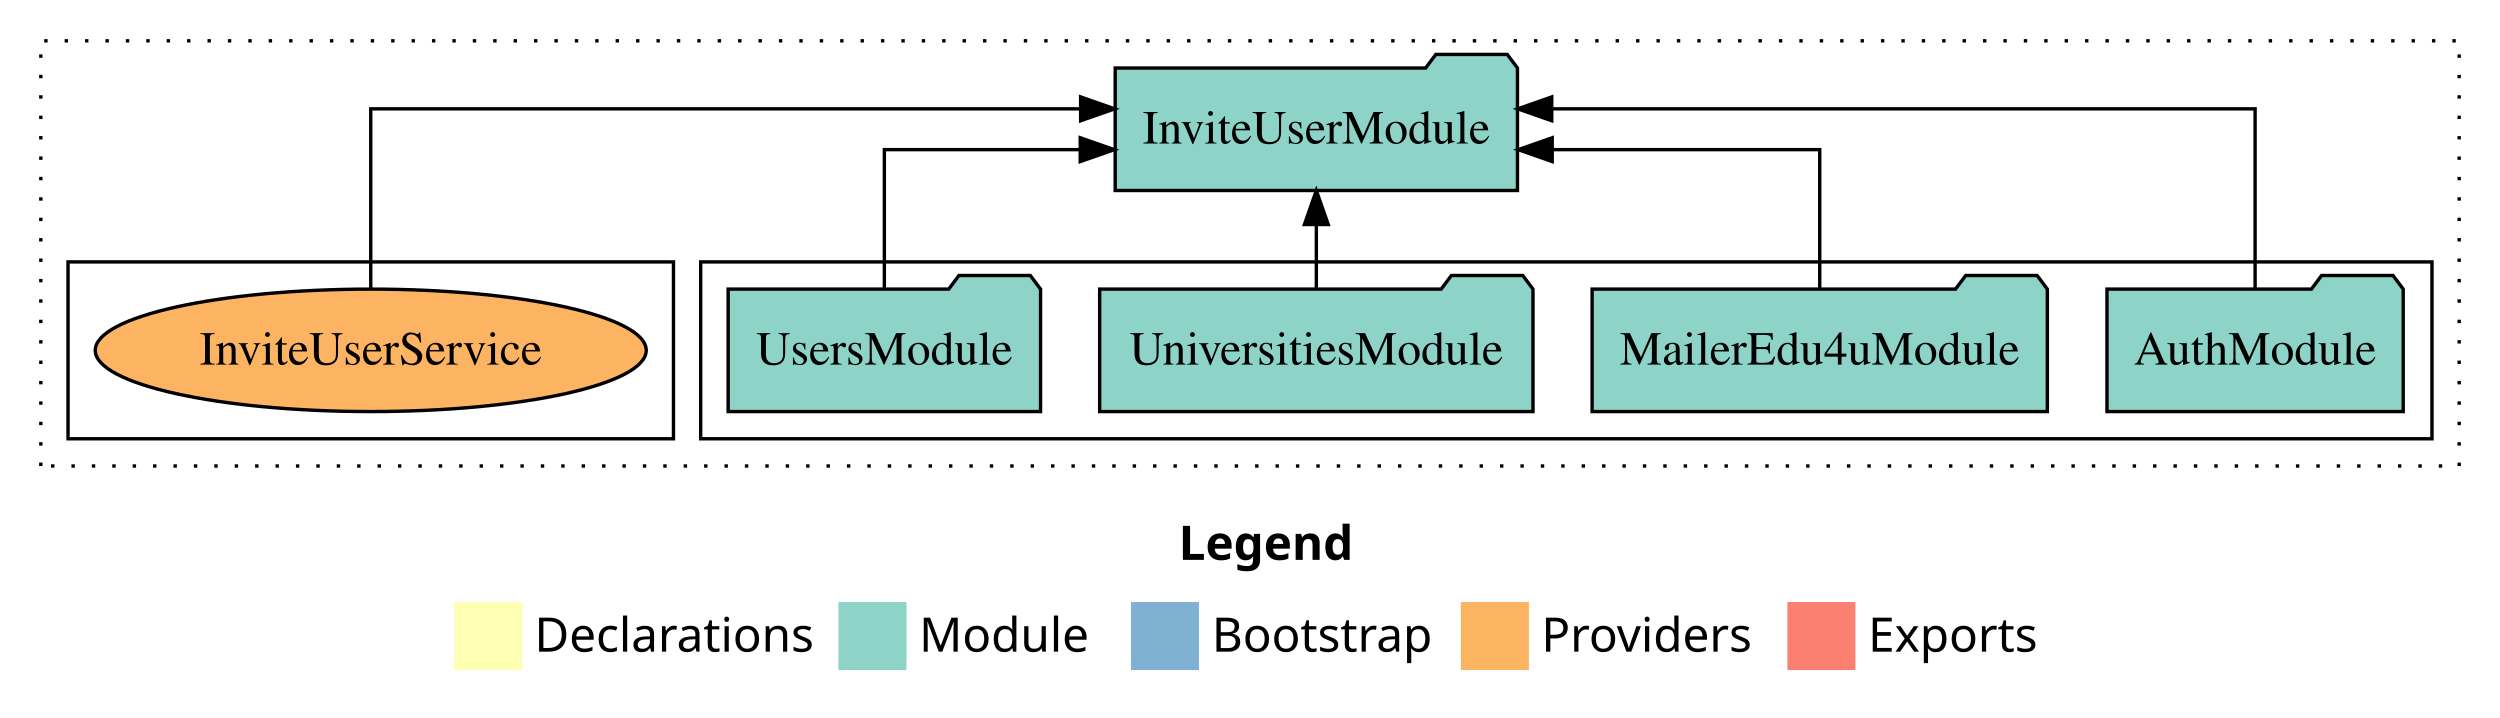
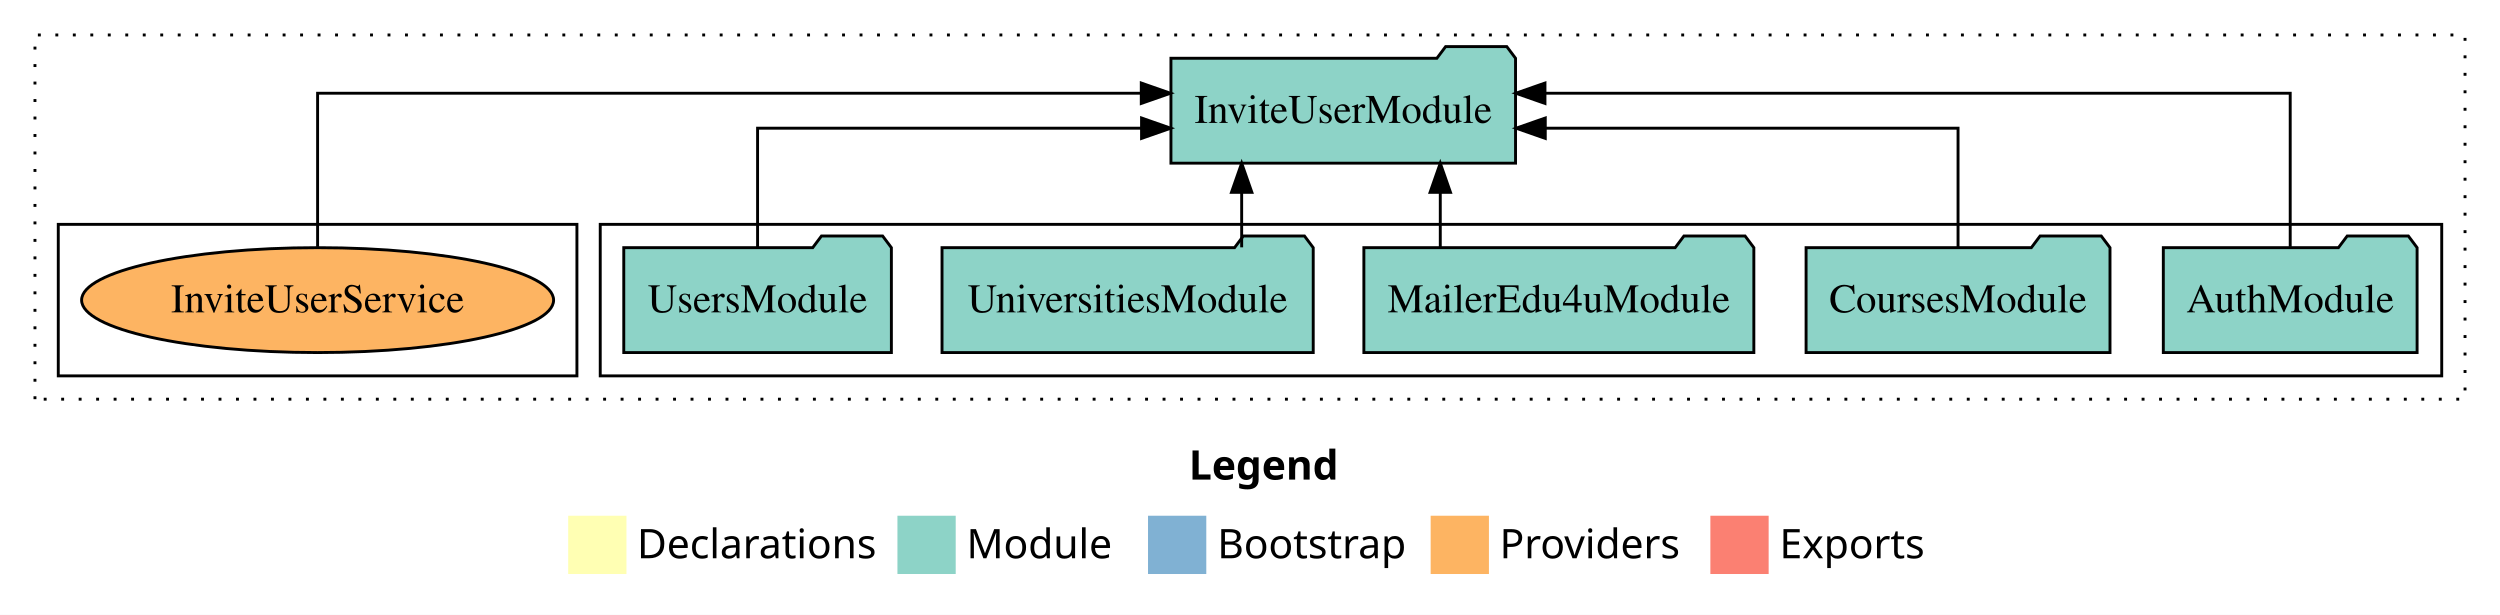
- <svg xmlns="http://www.w3.org/2000/svg" width="735pt" height="211pt" viewBox="0.00 0.00 735.00 211.00">
+ <svg xmlns="http://www.w3.org/2000/svg" width="858pt" height="211pt" viewBox="0.00 0.00 858.00 211.00">
  <g id="graph0" class="graph" transform="scale(1 1) rotate(0) translate(4 207)">
-     <polygon fill="#ffffff" stroke="transparent" points="-4,4 -4,-207 731,-207 731,4 -4,4" />
-     <text text-anchor="start" x="342.509" y="-42.4" font-family="sans-serif" font-weight="bold" font-size="14.00" fill="#000000">Legend</text>
-     <polygon fill="#ffffb3" stroke="transparent" points="129.5,-10 129.5,-30 149.5,-30 149.5,-10 129.5,-10" />
-     <text text-anchor="start" x="153.129" y="-15.4" font-family="sans-serif" font-size="14.00" fill="#000000">  Declarations</text>
-     <polygon fill="#8dd3c7" stroke="transparent" points="242.5,-10 242.5,-30 262.5,-30 262.5,-10 242.5,-10" />
-     <text text-anchor="start" x="266.225" y="-15.4" font-family="sans-serif" font-size="14.00" fill="#000000">  Module</text>
-     <polygon fill="#80b1d3" stroke="transparent" points="328.5,-10 328.5,-30 348.5,-30 348.5,-10 328.5,-10" />
-     <text text-anchor="start" x="352.281" y="-15.4" font-family="sans-serif" font-size="14.00" fill="#000000">  Bootstrap</text>
-     <polygon fill="#fdb462" stroke="transparent" points="425.5,-10 425.5,-30 445.5,-30 445.5,-10 425.5,-10" />
-     <text text-anchor="start" x="449.173" y="-15.4" font-family="sans-serif" font-size="14.00" fill="#000000">  Providers</text>
-     <polygon fill="#fb8072" stroke="transparent" points="521.5,-10 521.5,-30 541.5,-30 541.5,-10 521.5,-10" />
-     <text text-anchor="start" x="545.226" y="-15.4" font-family="sans-serif" font-size="14.00" fill="#000000">  Exports</text>
+     <polygon fill="#ffffff" stroke="transparent" points="-4,4 -4,-207 854,-207 854,4 -4,4" />
+     <text text-anchor="start" x="404.009" y="-42.4" font-family="sans-serif" font-weight="bold" font-size="14.00" fill="#000000">Legend</text>
+     <polygon fill="#ffffb3" stroke="transparent" points="191,-10 191,-30 211,-30 211,-10 191,-10" />
+     <text text-anchor="start" x="214.629" y="-15.4" font-family="sans-serif" font-size="14.00" fill="#000000">  Declarations</text>
+     <polygon fill="#8dd3c7" stroke="transparent" points="304,-10 304,-30 324,-30 324,-10 304,-10" />
+     <text text-anchor="start" x="327.725" y="-15.4" font-family="sans-serif" font-size="14.00" fill="#000000">  Module</text>
+     <polygon fill="#80b1d3" stroke="transparent" points="390,-10 390,-30 410,-30 410,-10 390,-10" />
+     <text text-anchor="start" x="413.781" y="-15.4" font-family="sans-serif" font-size="14.00" fill="#000000">  Bootstrap</text>
+     <polygon fill="#fdb462" stroke="transparent" points="487,-10 487,-30 507,-30 507,-10 487,-10" />
+     <text text-anchor="start" x="510.673" y="-15.4" font-family="sans-serif" font-size="14.00" fill="#000000">  Providers</text>
+     <polygon fill="#fb8072" stroke="transparent" points="583,-10 583,-30 603,-30 603,-10 583,-10" />
+     <text text-anchor="start" x="606.726" y="-15.4" font-family="sans-serif" font-size="14.00" fill="#000000">  Exports</text>
    <g id="clust1" class="cluster">
-       <polygon fill="none" stroke="#000000" stroke-dasharray="1,5" points="8,-70 8,-195 719,-195 719,-70 8,-70" />
+       <polygon fill="none" stroke="#000000" stroke-dasharray="1,5" points="8,-70 8,-195 842,-195 842,-70 8,-70" />
    </g>
    <g id="clust3" class="cluster">
-       <polygon fill="none" stroke="#000000" points="202,-78 202,-130 711,-130 711,-78 202,-78" />
+       <polygon fill="none" stroke="#000000" points="202,-78 202,-130 834,-130 834,-78 202,-78" />
    </g>
    <g id="clust6" class="cluster">
      <polygon fill="none" stroke="#000000" points="16,-78 16,-130 194,-130 194,-78 16,-78" />
    </g>
    <g id="node1" class="node">
-       <polygon fill="#8dd3c7" stroke="#000000" points="702.548,-122 699.548,-126 678.548,-126 675.548,-122 615.452,-122 615.452,-86 702.548,-86 702.548,-122" />
-       <text text-anchor="middle" x="659" y="-99.8" font-family="Times,serif" font-size="14.00" fill="#000000">AuthModule</text>
+       <polygon fill="#8dd3c7" stroke="#000000" points="825.548,-122 822.548,-126 801.548,-126 798.548,-122 738.452,-122 738.452,-86 825.548,-86 825.548,-122" />
+       <text text-anchor="middle" x="782" y="-99.8" font-family="Times,serif" font-size="14.00" fill="#000000">AuthModule</text>
    </g>
-     <g id="node5" class="node">
-       <polygon fill="#8dd3c7" stroke="#000000" points="442.133,-187 439.133,-191 418.133,-191 415.133,-187 323.867,-187 323.867,-151 442.133,-151 442.133,-187" />
-       <text text-anchor="middle" x="383" y="-164.8" font-family="Times,serif" font-size="14.00" fill="#000000">InviteUserModule</text>
+     <g id="node6" class="node">
+       <polygon fill="#8dd3c7" stroke="#000000" points="516.133,-187 513.133,-191 492.133,-191 489.133,-187 397.867,-187 397.867,-151 516.133,-151 516.133,-187" />
+       <text text-anchor="middle" x="457" y="-164.8" font-family="Times,serif" font-size="14.00" fill="#000000">InviteUserModule</text>
    </g>
    <g id="edge1" class="edge">
-       <path fill="none" stroke="#000000" d="M659,-122.284C659,-143.321 659,-175 659,-175 659,-175 452.209,-175 452.209,-175" />
-       <polygon fill="#000000" stroke="#000000" points="452.209,-171.5 442.209,-175 452.209,-178.5 452.209,-171.5" />
+       <path fill="none" stroke="#000000" d="M782,-122.284C782,-143.321 782,-175 782,-175 782,-175 526.232,-175 526.232,-175" />
+       <polygon fill="#000000" stroke="#000000" points="526.232,-171.5 516.232,-175 526.232,-178.5 526.232,-171.5" />
    </g>
    <g id="node2" class="node">
+       <polygon fill="#8dd3c7" stroke="#000000" points="720.151,-122 717.151,-126 696.151,-126 693.151,-122 615.849,-122 615.849,-86 720.151,-86 720.151,-122" />
+       <text text-anchor="middle" x="668" y="-99.8" font-family="Times,serif" font-size="14.00" fill="#000000">CoursesModule</text>
+     </g>
+     <g id="edge2" class="edge">
+       <path fill="none" stroke="#000000" d="M668,-122.022C668,-139.373 668,-163 668,-163 668,-163 526.337,-163 526.337,-163" />
+       <polygon fill="#000000" stroke="#000000" points="526.337,-159.5 516.337,-163 526.337,-166.5 526.337,-159.5" />
+     </g>
+     <g id="node3" class="node">
      <polygon fill="#8dd3c7" stroke="#000000" points="597.919,-122 594.919,-126 573.919,-126 570.919,-122 464.081,-122 464.081,-86 597.919,-86 597.919,-122" />
      <text text-anchor="middle" x="531" y="-99.8" font-family="Times,serif" font-size="14.00" fill="#000000">MailerEdu4uModule</text>
    </g>
-     <g id="edge2" class="edge">
-       <path fill="none" stroke="#000000" d="M531,-122.022C531,-139.373 531,-163 531,-163 531,-163 452.344,-163 452.344,-163" />
-       <polygon fill="#000000" stroke="#000000" points="452.344,-159.5 442.344,-163 452.344,-166.5 452.344,-159.5" />
+     <g id="edge3" class="edge">
+       <path fill="none" stroke="#000000" d="M490.304,-122.106C490.304,-122.106 490.304,-140.991 490.304,-140.991" />
+       <polygon fill="#000000" stroke="#000000" points="486.804,-140.991 490.304,-150.991 493.804,-140.991 486.804,-140.991" />
    </g>
-     <g id="node3" class="node">
+     <g id="node4" class="node">
      <polygon fill="#8dd3c7" stroke="#000000" points="446.698,-122 443.698,-126 422.698,-126 419.698,-122 319.302,-122 319.302,-86 446.698,-86 446.698,-122" />
      <text text-anchor="middle" x="383" y="-99.8" font-family="Times,serif" font-size="14.00" fill="#000000">UniversitiesModule</text>
    </g>
-     <g id="edge3" class="edge">
-       <path fill="none" stroke="#000000" d="M383,-122.106C383,-122.106 383,-140.991 383,-140.991" />
-       <polygon fill="#000000" stroke="#000000" points="379.5,-140.991 383,-150.991 386.5,-140.991 379.5,-140.991" />
+     <g id="edge4" class="edge">
+       <path fill="none" stroke="#000000" d="M422.141,-122.106C422.141,-122.106 422.141,-140.991 422.141,-140.991" />
+       <polygon fill="#000000" stroke="#000000" points="418.641,-140.991 422.141,-150.991 425.641,-140.991 418.641,-140.991" />
    </g>
-     <g id="node4" class="node">
+     <g id="node5" class="node">
      <polygon fill="#8dd3c7" stroke="#000000" points="301.922,-122 298.922,-126 277.922,-126 274.922,-122 210.078,-122 210.078,-86 301.922,-86 301.922,-122" />
      <text text-anchor="middle" x="256" y="-99.8" font-family="Times,serif" font-size="14.00" fill="#000000">UsersModule</text>
    </g>
-     <g id="edge4" class="edge">
-       <path fill="none" stroke="#000000" d="M256,-122.022C256,-139.373 256,-163 256,-163 256,-163 313.59,-163 313.59,-163" />
-       <polygon fill="#000000" stroke="#000000" points="313.59,-166.5 323.59,-163 313.59,-159.5 313.59,-166.5" />
+     <g id="edge5" class="edge">
+       <path fill="none" stroke="#000000" d="M256,-122.022C256,-139.373 256,-163 256,-163 256,-163 387.781,-163 387.781,-163" />
+       <polygon fill="#000000" stroke="#000000" points="387.781,-166.5 397.781,-163 387.781,-159.5 387.781,-166.5" />
    </g>
-     <g id="node6" class="node">
+     <g id="node7" class="node">
      <ellipse fill="#fdb462" stroke="#000000" cx="105" cy="-104" rx="80.993" ry="18" />
      <text text-anchor="middle" x="105" y="-99.8" font-family="Times,serif" font-size="14.00" fill="#000000">InviteUserService</text>
    </g>
-     <g id="edge5" class="edge">
-       <path fill="none" stroke="#000000" d="M105,-122.284C105,-143.321 105,-175 105,-175 105,-175 313.703,-175 313.703,-175" />
-       <polygon fill="#000000" stroke="#000000" points="313.703,-178.5 323.703,-175 313.703,-171.5 313.703,-178.5" />
+     <g id="edge6" class="edge">
+       <path fill="none" stroke="#000000" d="M105,-122.284C105,-143.321 105,-175 105,-175 105,-175 387.686,-175 387.686,-175" />
+       <polygon fill="#000000" stroke="#000000" points="387.686,-178.5 397.686,-175 387.686,-171.5 387.686,-178.5" />
    </g>
  </g>
</svg>
